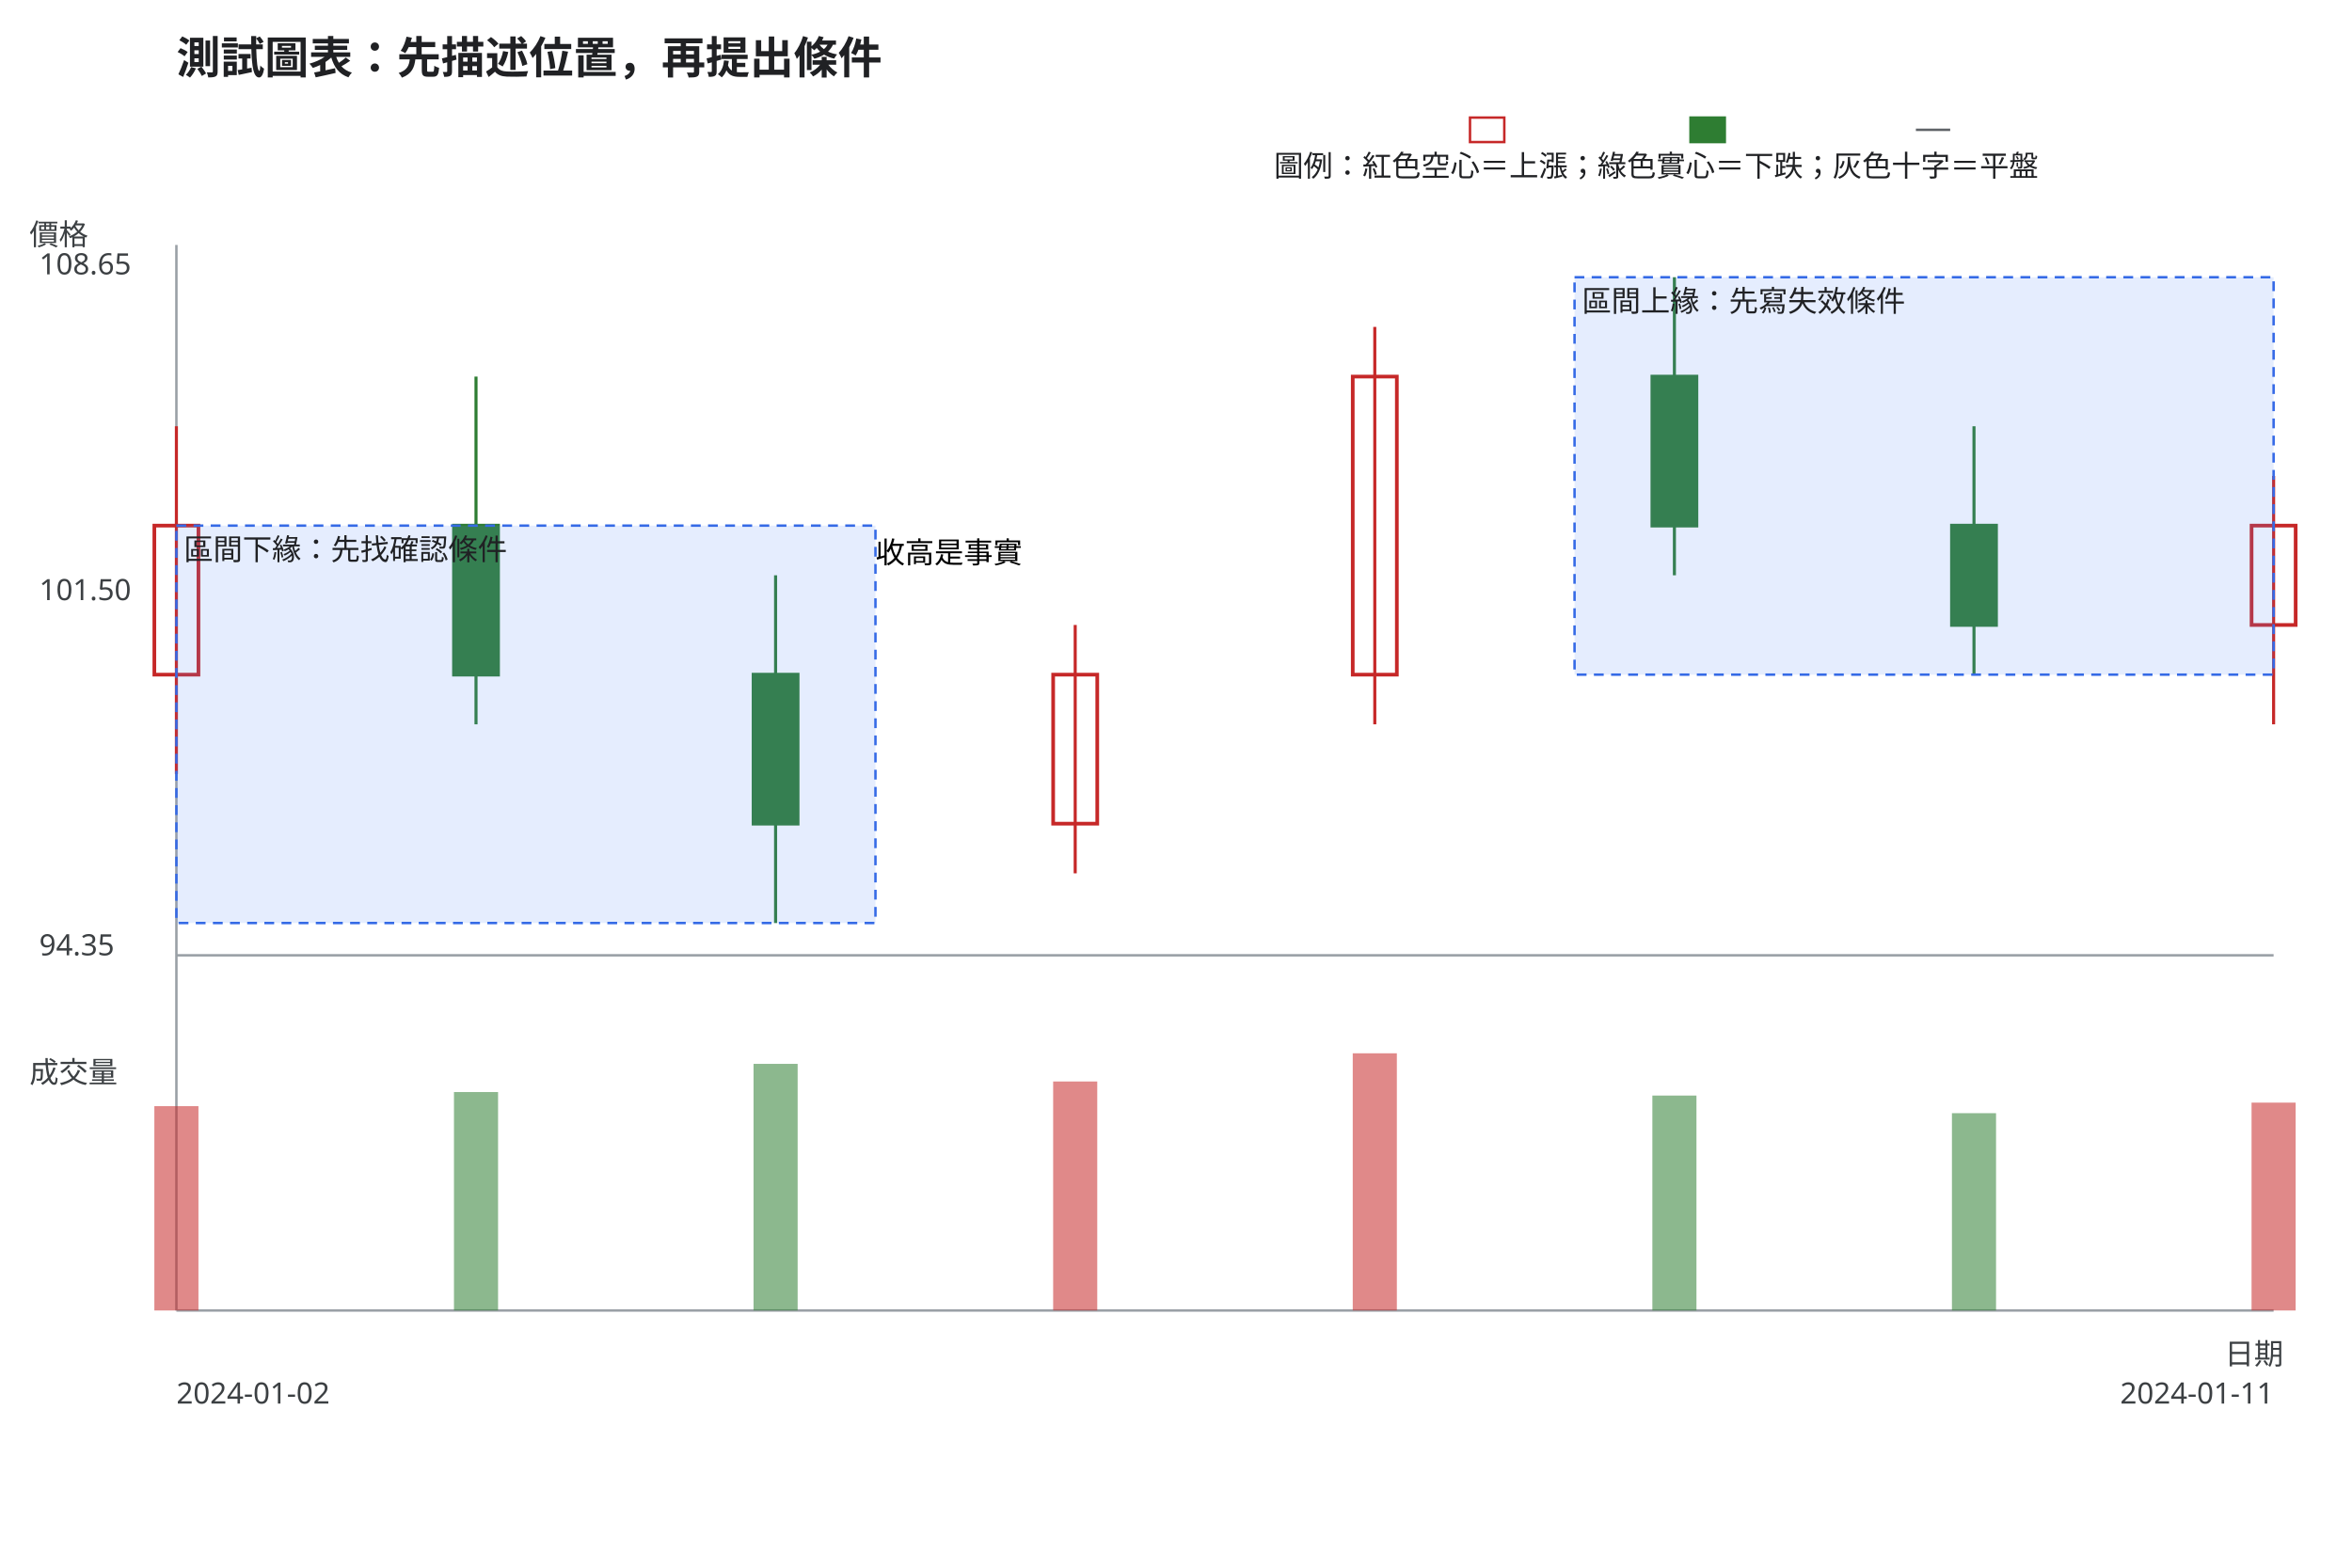
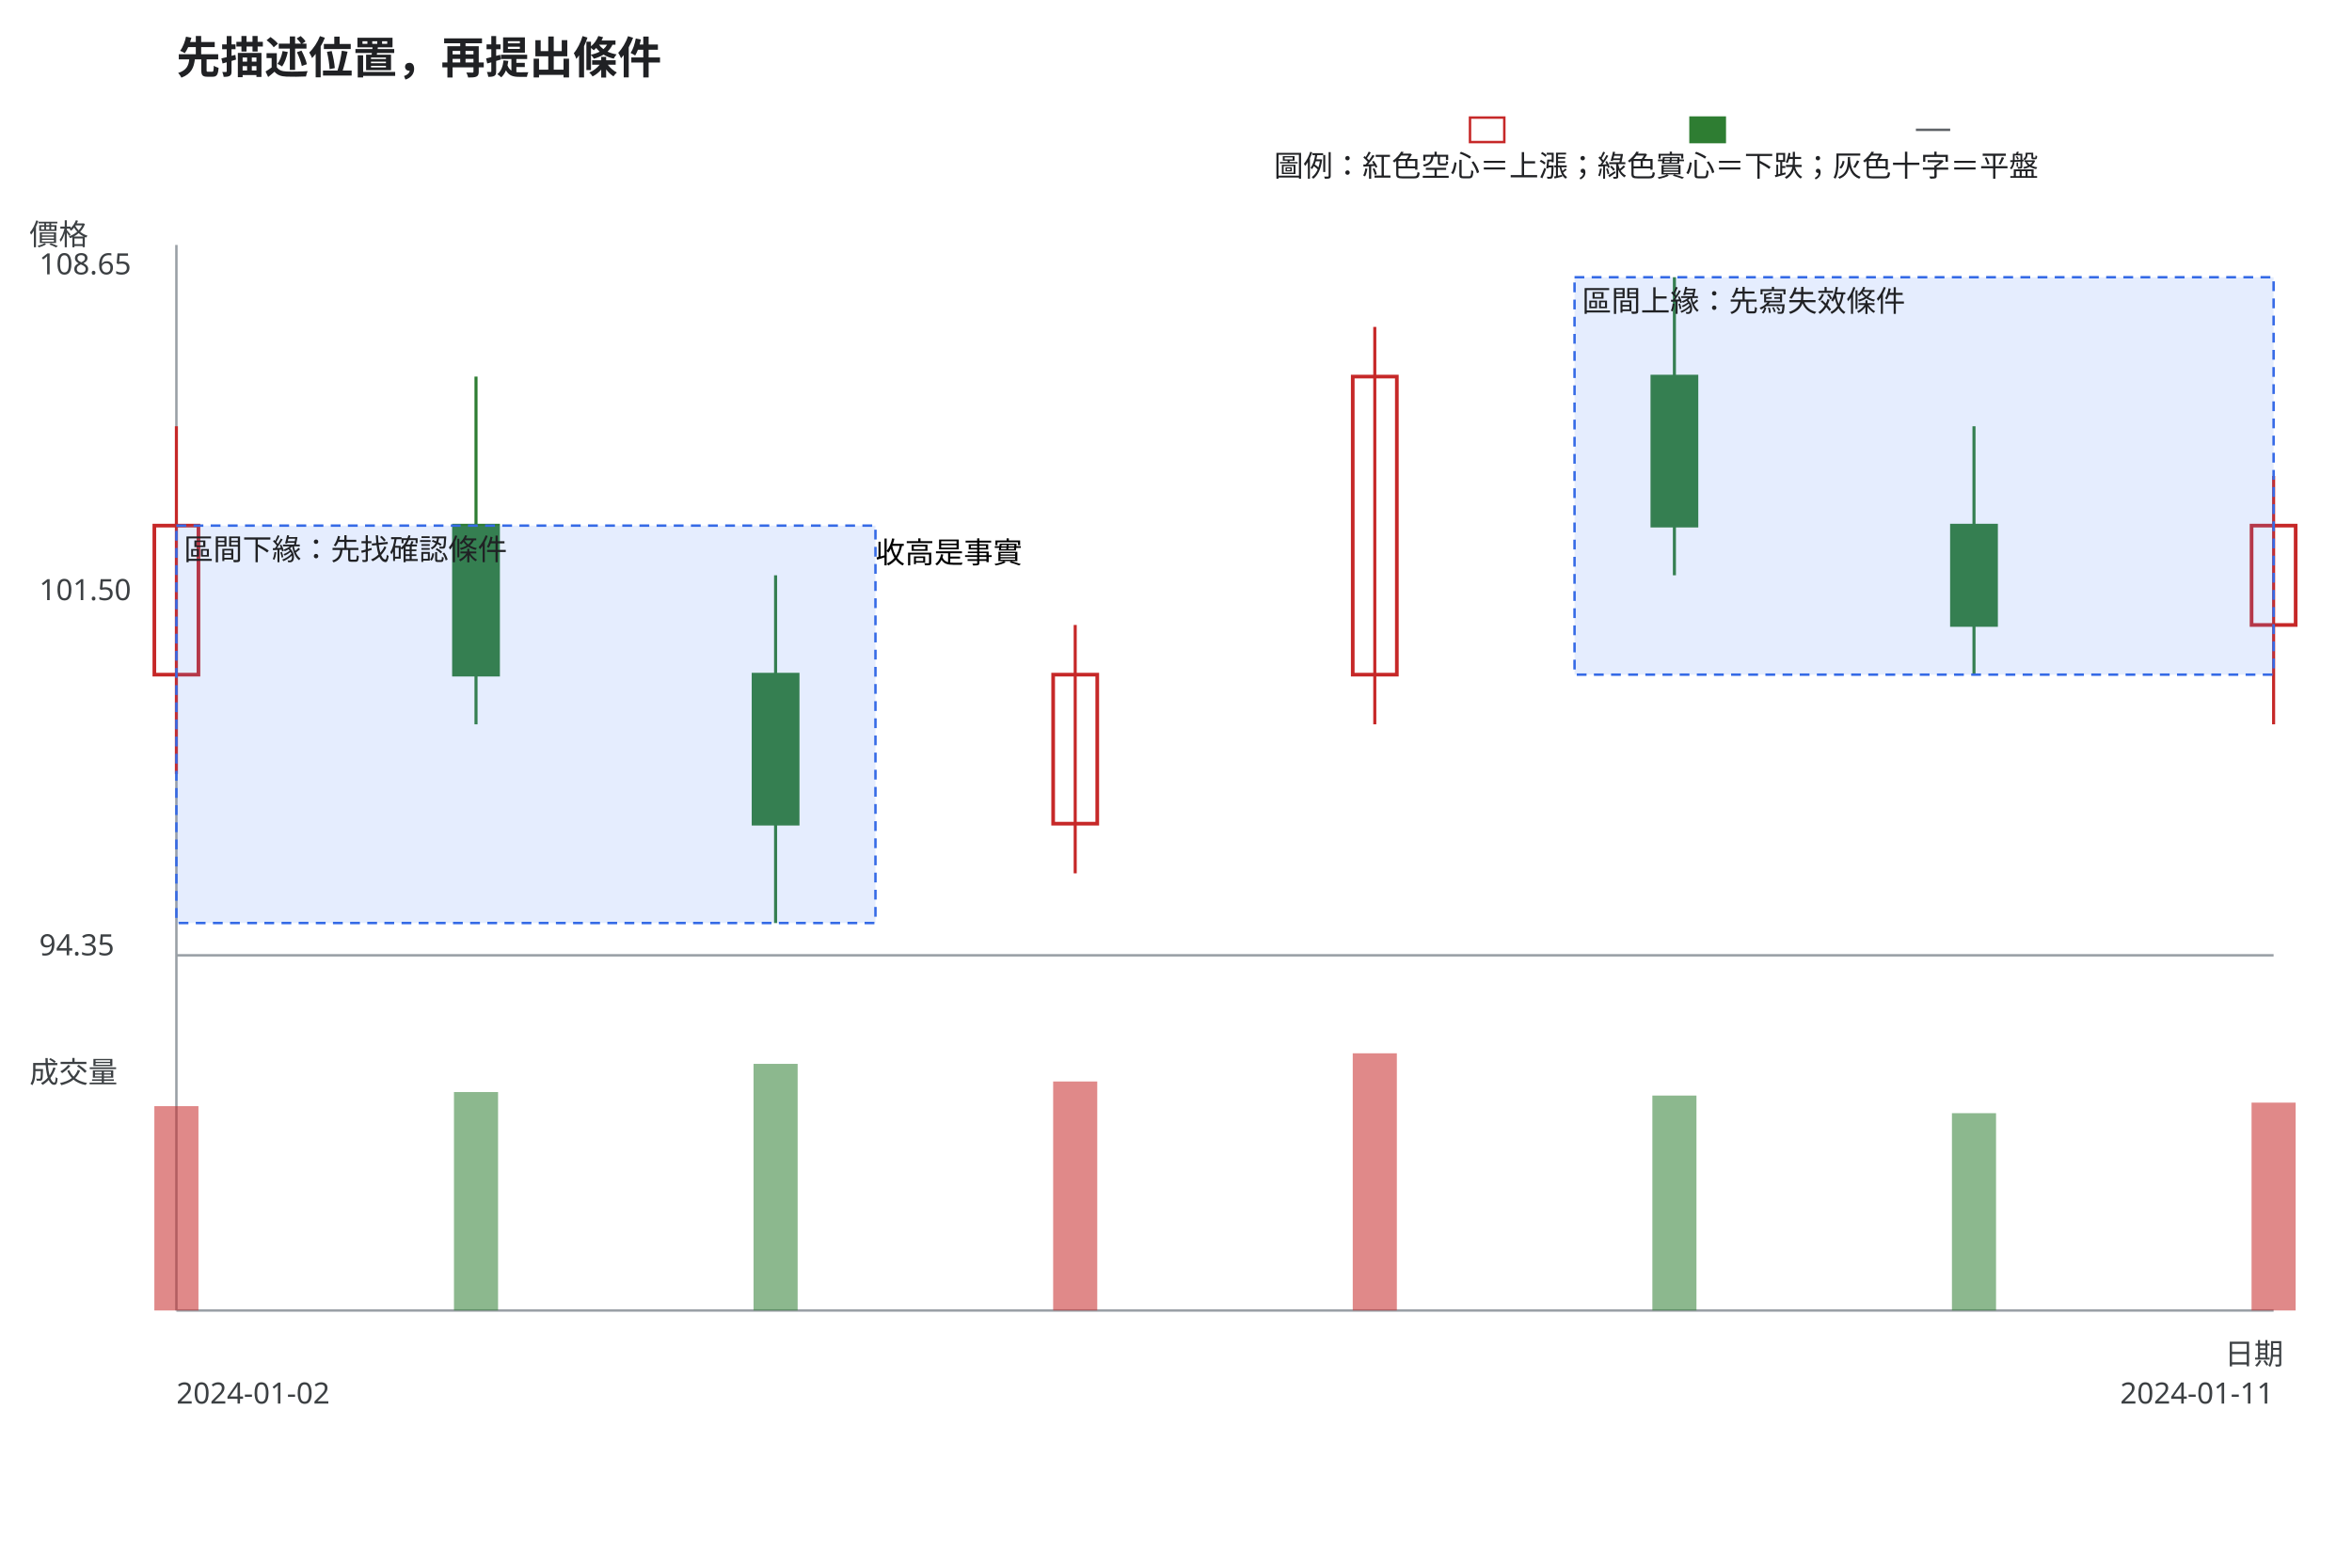
<svg xmlns="http://www.w3.org/2000/svg" aria-labelledby="chart-title chart-desc" height="640.00" role="img" viewBox="0 0 960.00 640.00" width="960.00">
  <style>.chart-heading{font:600 18px sans-serif;fill:#202124}.axis{stroke:#9aa0a6;stroke-width:1}.axis-label{font:12px sans-serif;fill:#3c4043}.legend-text,.annotation-label,.indicator-label{font:12px sans-serif;fill:#202124}.candle-wick{stroke-width:1.25}.volume-bar{fill-opacity:.55}.annotation{stroke-dasharray:4 3}.indicator-line{stroke-width:1.5}.sma{stroke:#1565c0}.ema{stroke:#8e24aa}.bollinger{stroke:#ef6c00}.atr{stroke:#455a64}.rsi{stroke:#00695c}.kd-k{stroke:#1565c0}.kd-d{stroke:#ef6c00}.macd{stroke:#6a1b9a}.macd-signal{stroke:#d81b60}.macd-histogram{stroke:#546e7a}</style>
  <defs>
    <marker id="arrowhead" markerHeight="6.00" markerWidth="6.00" orient="auto" refX="5.00" refY="3.00">
      <path d="M 0 0 L 6 3 L 0 6 z" fill="#5d4037" />
    </marker>
  </defs>
-   <text class="chart-heading" x="72.00" y="30.00">測試圖表：先描述位置，再提出條件</text>
+   <text class="chart-heading" x="72.00" y="30.00">先描述位置，再提出條件</text>
  <g class="axes">
    <line class="axis" x1="72.00" x2="72.00" y1="100.00" y2="535.00" />
    <line class="axis" x1="72.00" x2="928.00" y1="390.00" y2="390.00" />
    <line class="axis" x1="72.00" x2="928.00" y1="535.00" y2="535.00" />
    <text class="axis-label" x="12.00" y="100.00">價格</text>
    <text class="axis-label" x="16.00" y="112.00">108.65</text>
    <text class="axis-label" x="16.00" y="245.00">101.50</text>
    <text class="axis-label" x="16.00" y="390.00">94.35</text>
    <text class="axis-label" x="12.00" y="442.00">成交量</text>
    <text class="axis-label" x="908.00" y="557.00">日期</text>
  </g>
  <g class="date-labels">
    <text class="axis-label" text-anchor="start" x="72.00" y="573.00">2024-01-02</text>
    <text class="axis-label" text-anchor="end" x="928.00" y="573.00">2024-01-11</text>
  </g>
  <g class="price-candles">
    <line class="candle-wick up" data-direction="up" stroke="#c62828" x1="72.00" x2="72.00" y1="174.02" y2="315.98" />
    <rect class="candle-body up hollow" data-direction="up" fill="none" height="60.84" stroke="#c62828" stroke-width="1.50" width="18.00" x="63.00" y="214.58" />
    <line class="candle-wick down" data-direction="down" stroke="#2e7d32" x1="194.29" x2="194.29" y1="153.74" y2="295.70" />
    <rect class="candle-body down solid" data-direction="down" fill="#2e7d32" height="60.84" stroke="#2e7d32" stroke-width="1.50" width="18.00" x="185.29" y="214.58" />
    <line class="candle-wick down" data-direction="down" stroke="#2e7d32" x1="316.57" x2="316.57" y1="234.86" y2="376.82" />
    <rect class="candle-body down solid" data-direction="down" fill="#2e7d32" height="60.84" stroke="#2e7d32" stroke-width="1.50" width="18.00" x="307.57" y="275.42" />
    <line class="candle-wick up" data-direction="up" stroke="#c62828" x1="438.86" x2="438.86" y1="255.14" y2="356.54" />
    <rect class="candle-body up hollow" data-direction="up" fill="none" height="60.84" stroke="#c62828" stroke-width="1.50" width="18.00" x="429.86" y="275.42" />
    <line class="candle-wick up" data-direction="up" stroke="#c62828" x1="561.14" x2="561.14" y1="133.46" y2="295.70" />
    <rect class="candle-body up hollow" data-direction="up" fill="none" height="121.68" stroke="#c62828" stroke-width="1.50" width="18.00" x="552.14" y="153.74" />
    <line class="candle-wick down" data-direction="down" stroke="#2e7d32" x1="683.43" x2="683.43" y1="113.18" y2="234.86" />
    <rect class="candle-body down solid" data-direction="down" fill="#2e7d32" height="60.84" stroke="#2e7d32" stroke-width="1.50" width="18.00" x="674.43" y="153.74" />
    <line class="candle-wick down" data-direction="down" stroke="#2e7d32" x1="805.71" x2="805.71" y1="174.02" y2="275.42" />
    <rect class="candle-body down solid" data-direction="down" fill="#2e7d32" height="40.56" stroke="#2e7d32" stroke-width="1.50" width="18.00" x="796.71" y="214.58" />
    <line class="candle-wick up" data-direction="up" stroke="#c62828" x1="928.00" x2="928.00" y1="194.30" y2="295.70" />
    <rect class="candle-body up hollow" data-direction="up" fill="none" height="40.56" stroke="#c62828" stroke-width="1.50" width="18.00" x="919.00" y="214.58" />
  </g>
  <g class="volume-bars">
    <rect class="volume-bar up" data-direction="up" fill="#c62828" height="83.42" width="18.00" x="63.00" y="451.58" />
    <rect class="volume-bar down" data-direction="down" fill="#2e7d32" height="89.18" width="18.00" x="185.29" y="445.82" />
    <rect class="volume-bar down" data-direction="down" fill="#2e7d32" height="100.68" width="18.00" x="307.57" y="434.32" />
    <rect class="volume-bar up" data-direction="up" fill="#c62828" height="93.49" width="18.00" x="429.86" y="441.51" />
    <rect class="volume-bar up" data-direction="up" fill="#c62828" height="105.00" width="18.00" x="552.14" y="430.00" />
    <rect class="volume-bar down" data-direction="down" fill="#2e7d32" height="87.74" width="18.00" x="674.43" y="447.26" />
    <rect class="volume-bar down" data-direction="down" fill="#2e7d32" height="80.55" width="18.00" x="796.71" y="454.45" />
    <rect class="volume-bar up" data-direction="up" fill="#c62828" height="84.86" width="18.00" x="919.00" y="450.14" />
  </g>
  <g class="legend">
    <rect class="legend-up hollow" fill="none" height="10.00" stroke="#c62828" width="14.00" x="600.00" y="48.00" />
    <rect class="legend-down solid" fill="#2e7d32" height="10.00" stroke="#2e7d32" width="14.00" x="690.00" y="48.00" />
    <line class="legend-doji cross" stroke="#5f6368" x1="782.00" x2="796.00" y1="53.00" y2="53.00" />
    <text class="legend-text" x="520.00" y="72.00">圖例：紅色空心＝上漲；綠色實心＝下跌；灰色十字＝平盤</text>
  </g>
  <g class="annotations">
    <text class="annotation label" data-annotation="label" x="357.33" y="229.86">收高是事實</text>
    <rect class="annotation zone" data-annotation="zone" fill="#5b8ff9" fill-opacity="0.16" height="162.24" stroke="#356ae6" width="285.33" x="72.00" y="214.58" />
    <text class="annotation-label" x="75.00" y="228.58">區間下緣：先找確認條件</text>
    <rect class="annotation zone" data-annotation="zone" fill="#5b8ff9" fill-opacity="0.16" height="162.24" stroke="#356ae6" width="285.33" x="642.67" y="113.18" />
    <text class="annotation-label" x="645.67" y="127.18">區間上緣：先寫失效條件</text>
  </g>
</svg>
